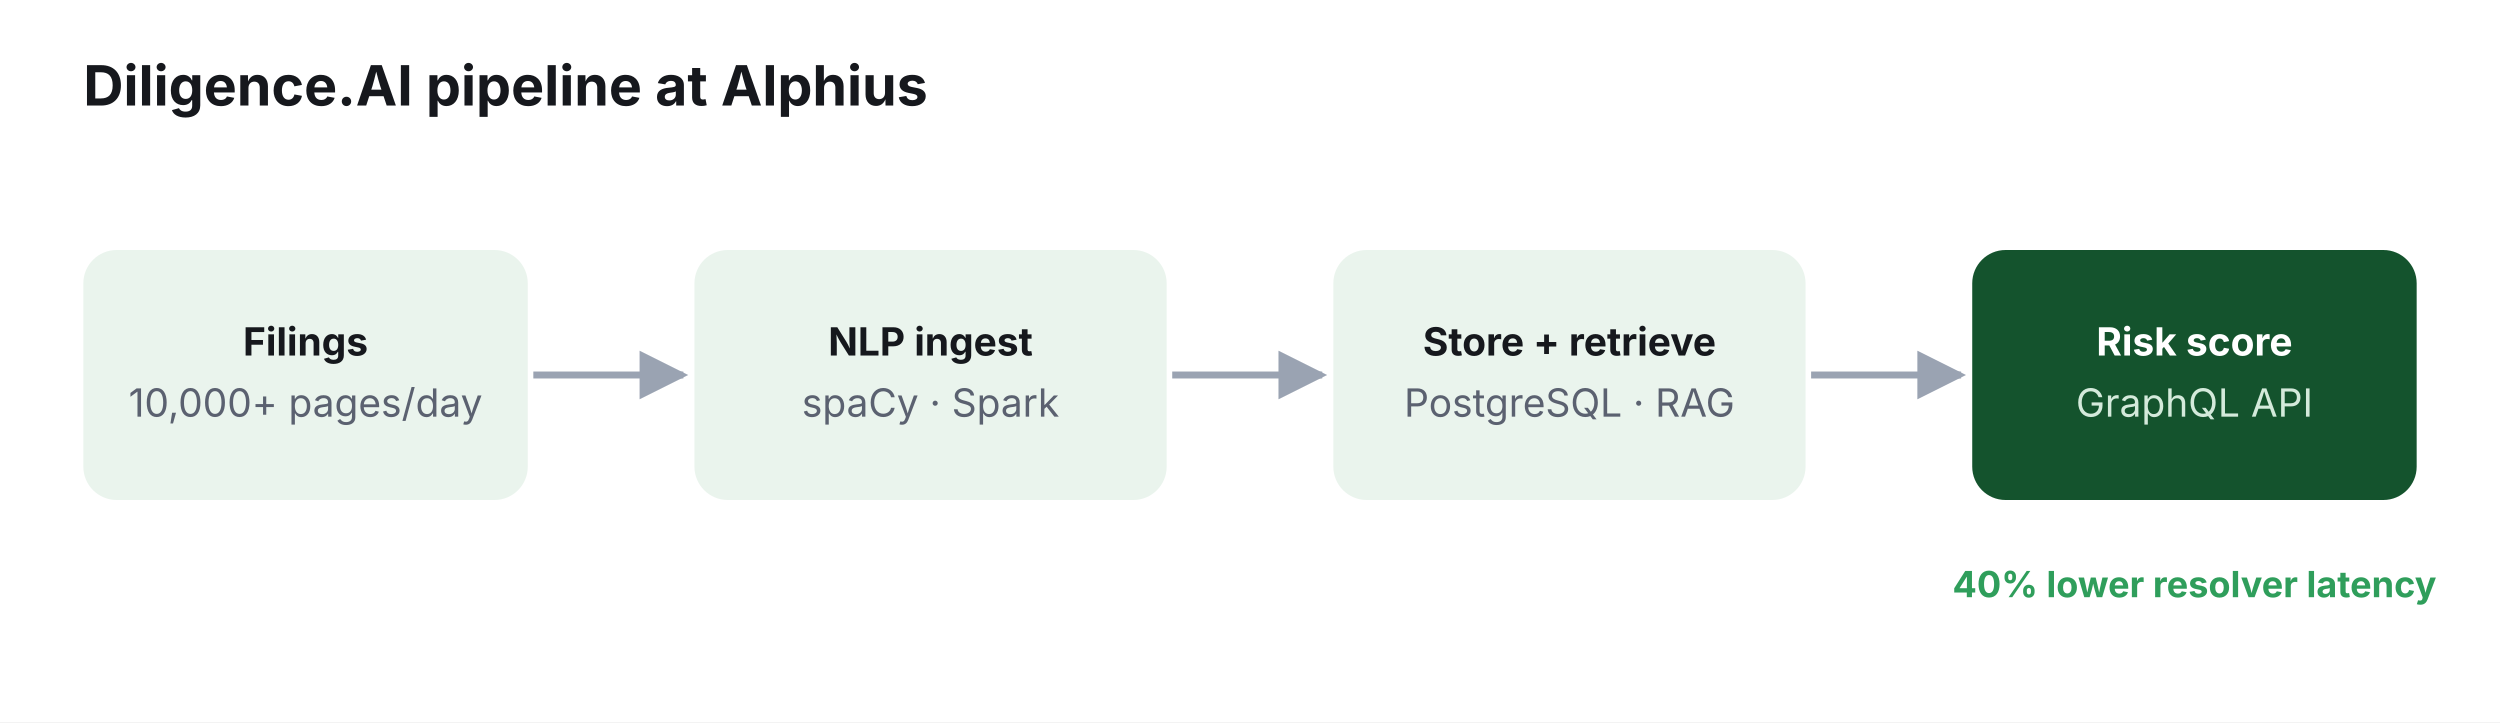
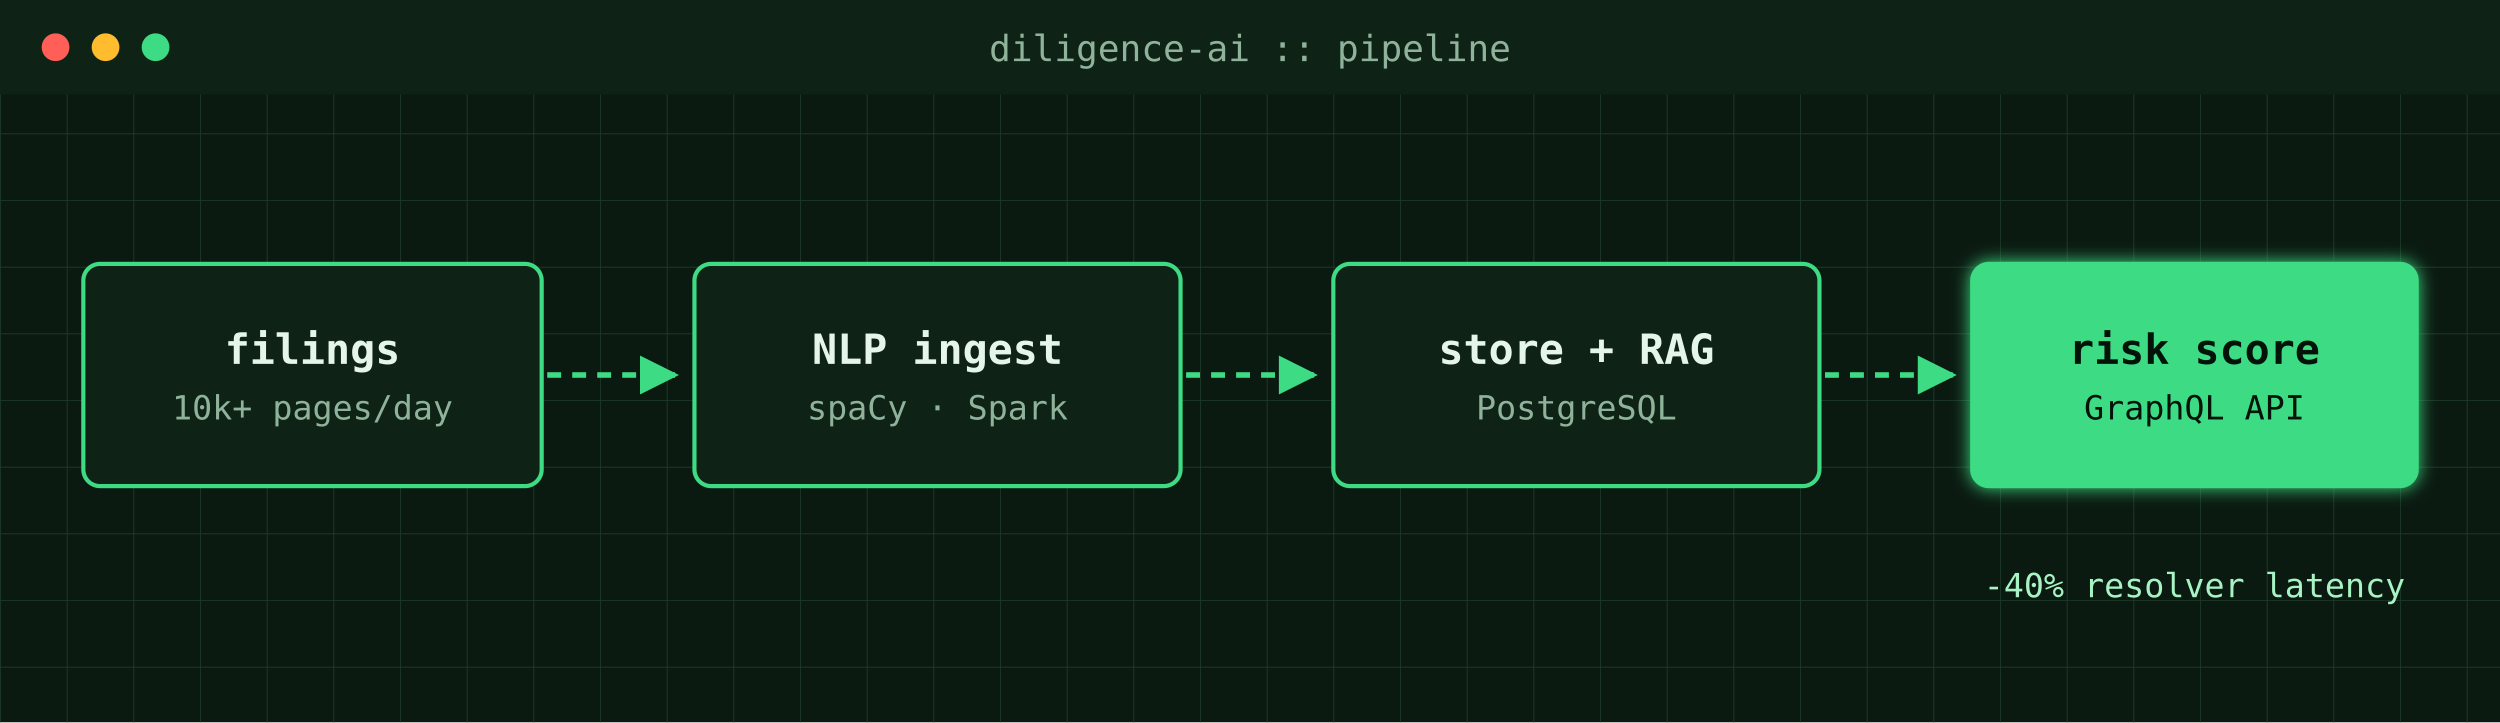
- <svg xmlns="http://www.w3.org/2000/svg" viewBox="0 0 900 260" font-family="Inter,Arial,sans-serif">
-   <rect width="900" height="260" fill="#fff" />
-   <text x="30" y="38" font-size="20" font-weight="700" fill="#16181d">Diligence.AI pipeline at Alphius</text>
+ <svg xmlns="http://www.w3.org/2000/svg" viewBox="0 0 900 260" font-family="JetBrains Mono,Menlo,monospace">
  <defs>
-     <marker id="a" viewBox="0 0 10 10" refX="9" refY="5" markerWidth="7" markerHeight="7" orient="auto">
-       <path d="M0 0L10 5L0 10z" fill="#9aa3b2" />
+     <filter id="gl" x="-50%" y="-50%" width="200%" height="200%">
+       <feGaussianBlur stdDeviation="3" result="b" />
+       <feMerge>
+         <feMergeNode in="b" />
+         <feMergeNode in="SourceGraphic" />
+       </feMerge>
+     </filter>
+     <pattern id="gr" width="24" height="24" patternUnits="userSpaceOnUse">
+       <path d="M24 0H0V24" fill="none" stroke="#1d3a27" stroke-width=".6" />
+     </pattern>
+     <marker id="ar" viewBox="0 0 10 10" refX="9" refY="5" markerWidth="7" markerHeight="7" orient="auto">
+       <path d="M0 0L10 5L0 10z" fill="#3ddc84" />
    </marker>
  </defs>
-   <g font-size="14" text-anchor="middle">
-     <rect x="30" y="90" width="160" height="90" rx="12" fill="#eaf4ed" />
-     <text x="110" y="128" font-weight="700" fill="#16181d">Filings</text>
-     <text x="110" y="150" fill="#5b6170">10,000+ pages/day</text>
-     <rect x="250" y="90" width="170" height="90" rx="12" fill="#eaf4ed" />
-     <text x="335" y="128" font-weight="700" fill="#16181d">NLP ingest</text>
-     <text x="335" y="150" fill="#5b6170">spaCy · Spark</text>
-     <rect x="480" y="90" width="170" height="90" rx="12" fill="#eaf4ed" />
-     <text x="565" y="128" font-weight="700" fill="#16181d">Store + retrieve</text>
-     <text x="565" y="150" fill="#5b6170">PostgreSQL · RAG</text>
-     <rect x="710" y="90" width="160" height="90" rx="12" fill="#14532d" />
-     <text x="790" y="128" font-weight="700" fill="#fff">Risk score</text>
-     <text x="790" y="150" fill="#d4eadb">GraphQL API</text>
-   </g>
-   <g stroke="#9aa3b2" stroke-width="2.5" marker-end="url(#a)">
-     <line x1="192" y1="135" x2="246" y2="135" />
-     <line x1="422" y1="135" x2="476" y2="135" />
-     <line x1="652" y1="135" x2="706" y2="135" />
-   </g>
-   <text x="790" y="215" text-anchor="middle" font-size="13" fill="#2f9e5b" font-weight="700">40% lower resolver latency</text>
+   <rect width="900" height="260" fill="#0b1a11" />
+   <rect width="900" height="260" fill="url(#gr)" />
+   <rect width="900" height="34" fill="#0e2216" />
+   <circle cx="20" cy="17" r="5" fill="#ff5f57" />
+   <circle cx="38" cy="17" r="5" fill="#febc2e" />
+   <circle cx="56" cy="17" r="5" fill="#3ddc84" />
+   <text x="450.0" y="22" text-anchor="middle" font-size="13" fill="#8fb39a">diligence-ai :: pipeline</text>
+   <rect x="30" y="95" width="165" height="80" rx="6" fill="#0e2216" stroke="#3ddc84" stroke-width="1.5" />
+   <text x="112.5" y="131.0" text-anchor="middle" font-size="15" font-weight="700" fill="#e6f5ea">filings</text>
+   <text x="112.5" y="151.0" text-anchor="middle" font-size="12" fill="#8fb39a">10k+ pages/day</text>
+   <line x1="197" y1="135" x2="243" y2="135" stroke="#3ddc84" stroke-width="2" stroke-dasharray="5 4" marker-end="url(#ar)" />
+   <rect x="250" y="95" width="175" height="80" rx="6" fill="#0e2216" stroke="#3ddc84" stroke-width="1.5" />
+   <text x="337.5" y="131.0" text-anchor="middle" font-size="15" font-weight="700" fill="#e6f5ea">NLP ingest</text>
+   <text x="337.5" y="151.0" text-anchor="middle" font-size="12" fill="#8fb39a">spaCy · Spark</text>
+   <line x1="427" y1="135" x2="473" y2="135" stroke="#3ddc84" stroke-width="2" stroke-dasharray="5 4" marker-end="url(#ar)" />
+   <rect x="480" y="95" width="175" height="80" rx="6" fill="#0e2216" stroke="#3ddc84" stroke-width="1.5" />
+   <text x="567.5" y="131.0" text-anchor="middle" font-size="15" font-weight="700" fill="#e6f5ea">store + RAG</text>
+   <text x="567.5" y="151.0" text-anchor="middle" font-size="12" fill="#8fb39a">PostgreSQL</text>
+   <line x1="657" y1="135" x2="703" y2="135" stroke="#3ddc84" stroke-width="2" stroke-dasharray="5 4" marker-end="url(#ar)" />
+   <rect x="710" y="95" width="160" height="80" rx="6" fill="#3ddc84" stroke="#3ddc84" stroke-width="1.5" filter="url(#gl)" />
+   <text x="790.0" y="131.0" text-anchor="middle" font-size="15" font-weight="700" fill="#04130a">risk score</text>
+   <text x="790.0" y="151.0" text-anchor="middle" font-size="12" fill="#04130a">GraphQL API</text>
+   <text x="790" y="215" text-anchor="middle" font-size="12" fill="#a7f3c4">-40% resolver latency</text>
</svg>
